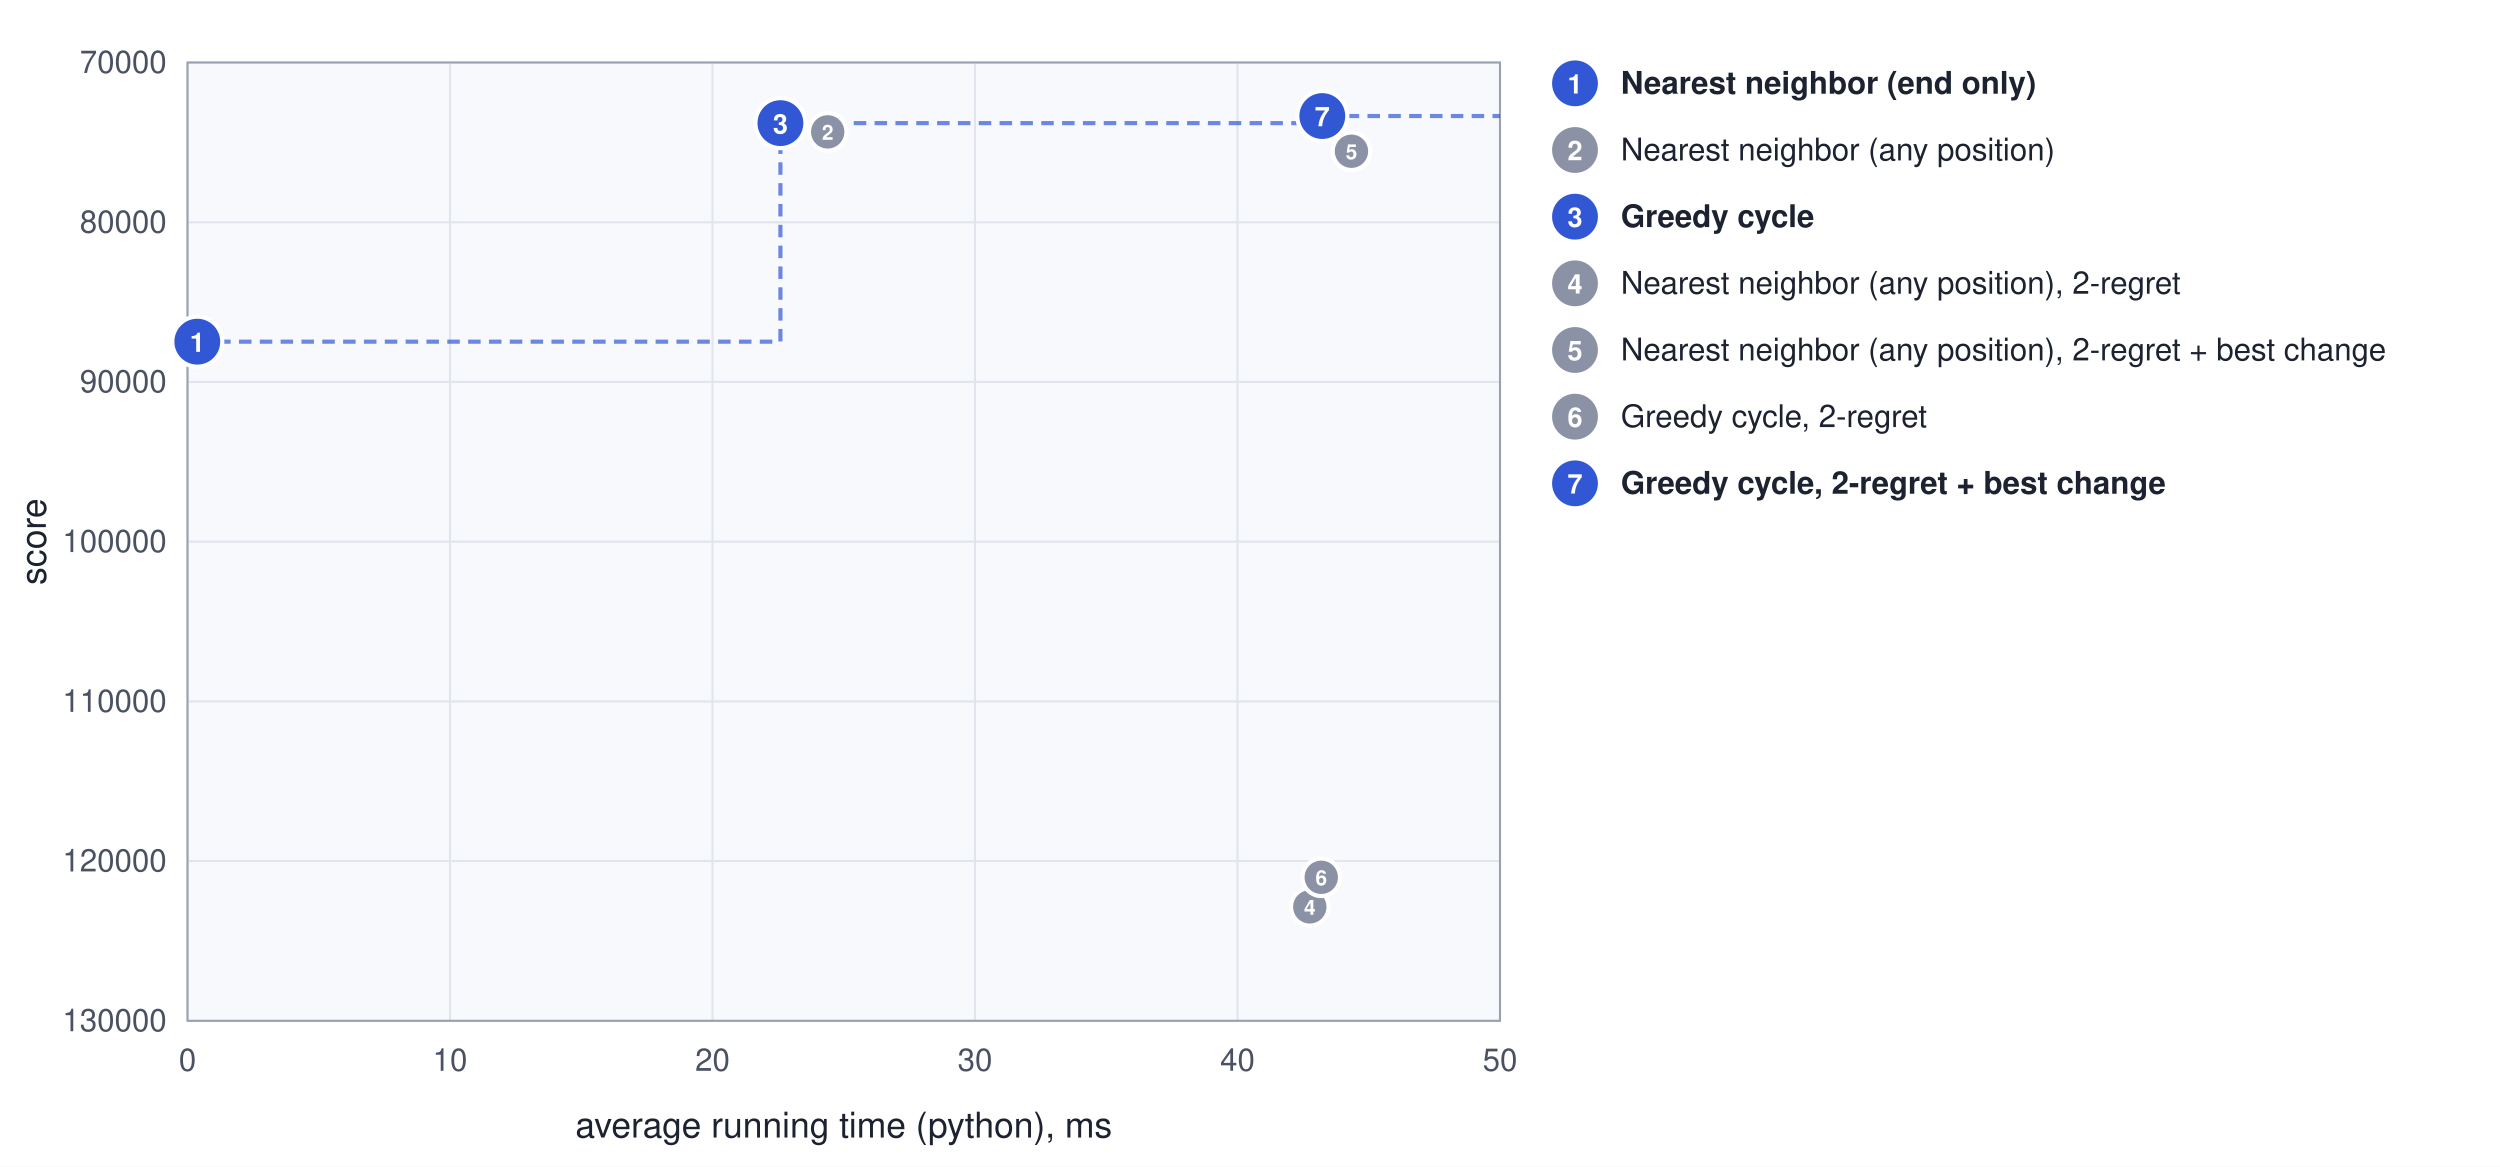
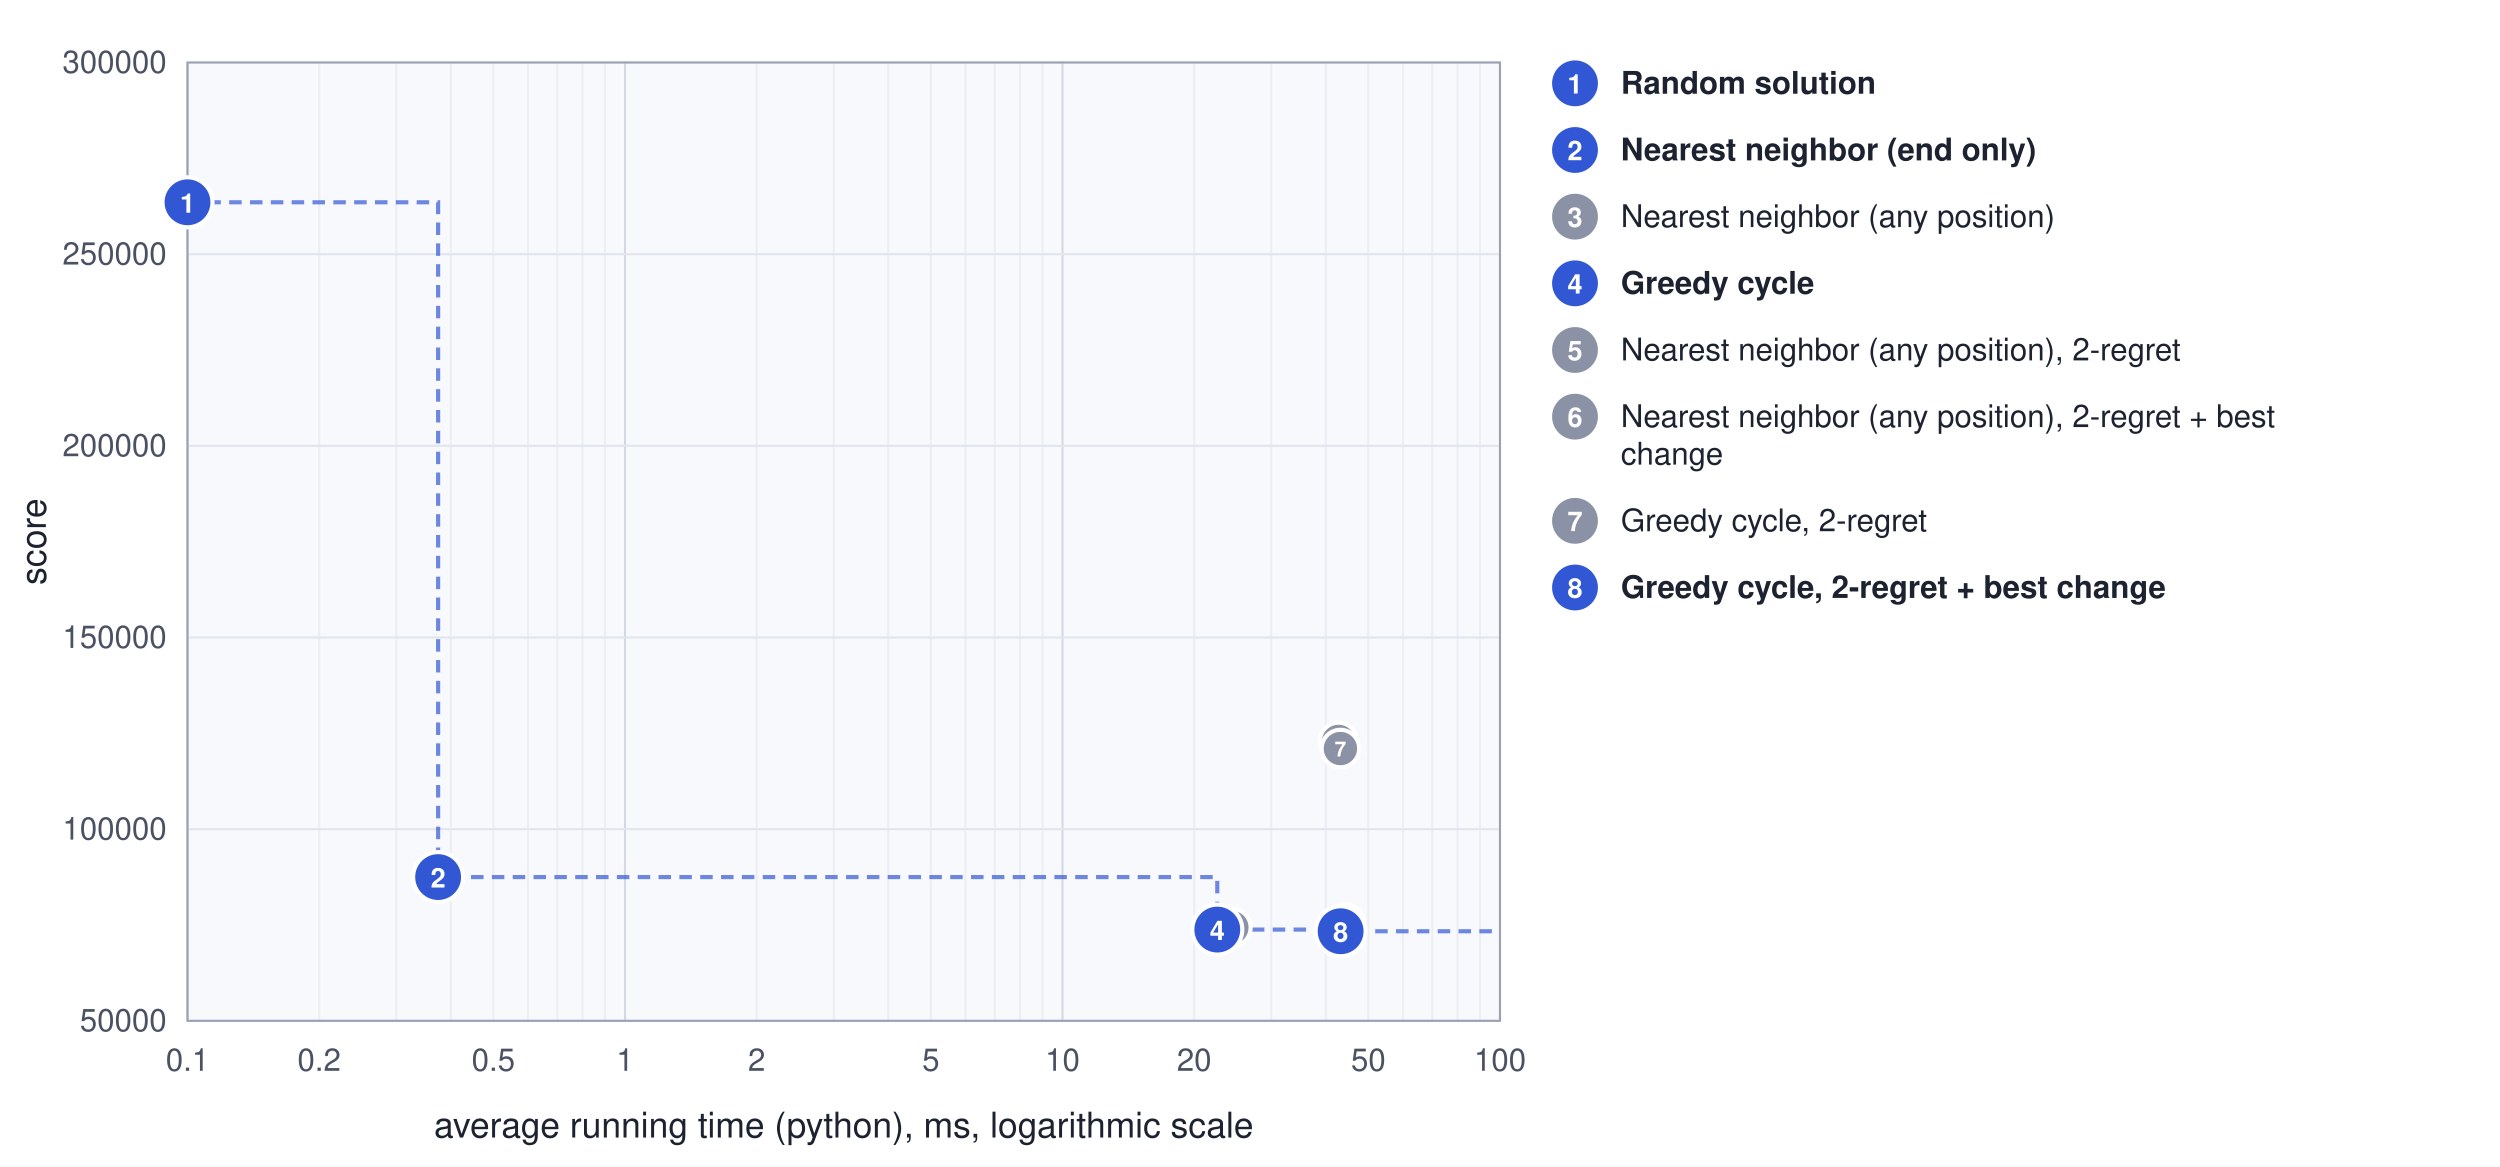
<svg xmlns="http://www.w3.org/2000/svg" viewBox="0 0 1200 560" width="1200" height="560" font-family="Helvetica, Arial, sans-serif" font-size="15">
  <rect width="1200" height="560" fill="#fff" />
  <rect x="90" y="30" width="630" height="460" fill="#f8f9fc" />
-   <line x1="90.0" y1="30" x2="90.0" y2="490" stroke="#e1e5ee" />
-   <text x="90.0" y="514" text-anchor="middle" fill="#4a5163">0</text>
-   <line x1="216.0" y1="30" x2="216.0" y2="490" stroke="#e1e5ee" />
-   <text x="216.0" y="514" text-anchor="middle" fill="#4a5163">10</text>
-   <line x1="342.0" y1="30" x2="342.0" y2="490" stroke="#e1e5ee" />
-   <text x="342.0" y="514" text-anchor="middle" fill="#4a5163">20</text>
-   <line x1="468.0" y1="30" x2="468.0" y2="490" stroke="#e1e5ee" />
-   <text x="468.0" y="514" text-anchor="middle" fill="#4a5163">30</text>
-   <line x1="594.0" y1="30" x2="594.0" y2="490" stroke="#e1e5ee" />
-   <text x="594.0" y="514" text-anchor="middle" fill="#4a5163">40</text>
-   <line x1="720.0" y1="30" x2="720.0" y2="490" stroke="#e1e5ee" />
-   <text x="720.0" y="514" text-anchor="middle" fill="#4a5163">50</text>
+   <line x1="90.0" y1="30" x2="90.0" y2="490" stroke="#d3d8e3" />
+   <text x="90.0" y="514" text-anchor="middle" fill="#4a5163">0.1</text>
+   <line x1="153.2" y1="30" x2="153.2" y2="490" stroke="#eceef4" />
+   <text x="153.2" y="514" text-anchor="middle" fill="#4a5163">0.2</text>
+   <line x1="190.2" y1="30" x2="190.2" y2="490" stroke="#eceef4" />
+   <line x1="216.4" y1="30" x2="216.4" y2="490" stroke="#eceef4" />
+   <line x1="236.8" y1="30" x2="236.8" y2="490" stroke="#eceef4" />
+   <text x="236.8" y="514" text-anchor="middle" fill="#4a5163">0.5</text>
+   <line x1="253.4" y1="30" x2="253.4" y2="490" stroke="#eceef4" />
+   <line x1="267.5" y1="30" x2="267.5" y2="490" stroke="#eceef4" />
+   <line x1="279.6" y1="30" x2="279.6" y2="490" stroke="#eceef4" />
+   <line x1="290.4" y1="30" x2="290.4" y2="490" stroke="#eceef4" />
+   <line x1="300.0" y1="30" x2="300.0" y2="490" stroke="#d3d8e3" />
+   <text x="300.0" y="514" text-anchor="middle" fill="#4a5163">1</text>
+   <line x1="363.2" y1="30" x2="363.2" y2="490" stroke="#eceef4" />
+   <text x="363.2" y="514" text-anchor="middle" fill="#4a5163">2</text>
+   <line x1="400.2" y1="30" x2="400.2" y2="490" stroke="#eceef4" />
+   <line x1="426.4" y1="30" x2="426.4" y2="490" stroke="#eceef4" />
+   <line x1="446.8" y1="30" x2="446.8" y2="490" stroke="#eceef4" />
+   <text x="446.8" y="514" text-anchor="middle" fill="#4a5163">5</text>
+   <line x1="463.4" y1="30" x2="463.4" y2="490" stroke="#eceef4" />
+   <line x1="477.5" y1="30" x2="477.5" y2="490" stroke="#eceef4" />
+   <line x1="489.6" y1="30" x2="489.6" y2="490" stroke="#eceef4" />
+   <line x1="500.4" y1="30" x2="500.4" y2="490" stroke="#eceef4" />
+   <line x1="510.0" y1="30" x2="510.0" y2="490" stroke="#d3d8e3" />
+   <text x="510.0" y="514" text-anchor="middle" fill="#4a5163">10</text>
+   <line x1="573.2" y1="30" x2="573.2" y2="490" stroke="#eceef4" />
+   <text x="573.2" y="514" text-anchor="middle" fill="#4a5163">20</text>
+   <line x1="610.2" y1="30" x2="610.2" y2="490" stroke="#eceef4" />
+   <line x1="636.4" y1="30" x2="636.4" y2="490" stroke="#eceef4" />
+   <line x1="656.8" y1="30" x2="656.8" y2="490" stroke="#eceef4" />
+   <text x="656.8" y="514" text-anchor="middle" fill="#4a5163">50</text>
+   <line x1="673.4" y1="30" x2="673.4" y2="490" stroke="#eceef4" />
+   <line x1="687.5" y1="30" x2="687.5" y2="490" stroke="#eceef4" />
+   <line x1="699.6" y1="30" x2="699.6" y2="490" stroke="#eceef4" />
+   <line x1="710.4" y1="30" x2="710.4" y2="490" stroke="#eceef4" />
+   <line x1="720.0" y1="30" x2="720.0" y2="490" stroke="#d3d8e3" />
+   <text x="720.0" y="514" text-anchor="middle" fill="#4a5163">100</text>
+   <line x1="90" y1="490.0" x2="720" y2="490.0" stroke="#e1e5ee" />
+   <text x="80" y="495.0" text-anchor="end" fill="#4a5163">50000</text>
+   <line x1="90" y1="398.0" x2="720" y2="398.0" stroke="#e1e5ee" />
+   <text x="80" y="403.0" text-anchor="end" fill="#4a5163">100000</text>
+   <line x1="90" y1="306.0" x2="720" y2="306.0" stroke="#e1e5ee" />
+   <text x="80" y="311.0" text-anchor="end" fill="#4a5163">150000</text>
+   <line x1="90" y1="214.0" x2="720" y2="214.0" stroke="#e1e5ee" />
+   <text x="80" y="219.0" text-anchor="end" fill="#4a5163">200000</text>
+   <line x1="90" y1="122.0" x2="720" y2="122.0" stroke="#e1e5ee" />
+   <text x="80" y="127.0" text-anchor="end" fill="#4a5163">250000</text>
  <line x1="90" y1="30.0" x2="720" y2="30.0" stroke="#e1e5ee" />
-   <text x="80" y="35.0" text-anchor="end" fill="#4a5163">70000</text>
-   <line x1="90" y1="106.7" x2="720" y2="106.7" stroke="#e1e5ee" />
-   <text x="80" y="111.7" text-anchor="end" fill="#4a5163">80000</text>
-   <line x1="90" y1="183.3" x2="720" y2="183.3" stroke="#e1e5ee" />
-   <text x="80" y="188.3" text-anchor="end" fill="#4a5163">90000</text>
-   <line x1="90" y1="260.0" x2="720" y2="260.0" stroke="#e1e5ee" />
-   <text x="80" y="265.0" text-anchor="end" fill="#4a5163">100000</text>
-   <line x1="90" y1="336.7" x2="720" y2="336.7" stroke="#e1e5ee" />
-   <text x="80" y="341.7" text-anchor="end" fill="#4a5163">110000</text>
-   <line x1="90" y1="413.3" x2="720" y2="413.3" stroke="#e1e5ee" />
-   <text x="80" y="418.3" text-anchor="end" fill="#4a5163">120000</text>
-   <line x1="90" y1="490.0" x2="720" y2="490.0" stroke="#e1e5ee" />
-   <text x="80" y="495.0" text-anchor="end" fill="#4a5163">130000</text>
+   <text x="80" y="35.0" text-anchor="end" fill="#4a5163">300000</text>
  <rect x="90" y="30" width="630" height="460" fill="none" stroke="#9aa1b3" />
-   <text x="405.0" y="546" text-anchor="middle" font-size="17" fill="#1c2230">average running time (python), ms</text>
+   <text x="405.0" y="546" text-anchor="middle" font-size="17" fill="#1c2230">average running time (python), ms, logarithmic scale</text>
  <text transform="translate(22,260.0) rotate(-90)" text-anchor="middle" font-size="17" fill="#1c2230">score</text>
-   <path d="M94.7,164.0H374.6V59.1H634.7V55.7H720" fill="none" stroke="#3157d5" stroke-width="2" stroke-dasharray="6 4" opacity=".7" />
+   <path d="M90.0,97.1H210.3V421.0H584.3V446.2H643.5V447.0H720" fill="none" stroke="#3157d5" stroke-width="2" stroke-dasharray="6 4" opacity=".7" />
  <circle cx="756.0" cy="40.0" r="12" fill="#3157d5" stroke="#fff" stroke-width="2" />
  <text x="756.0" y="44.9" text-anchor="middle" fill="#fff" font-size="13" font-weight="bold">1</text>
-   <text x="778" y="45" fill="#1c2230" font-weight="bold">Nearest neighbor (end only)</text>
-   <circle cx="756.0" cy="72.0" r="12" fill="#8b92a5" stroke="#fff" stroke-width="2" />
+   <text x="778" y="45" fill="#1c2230" font-weight="bold">
+     <tspan x="778" dy="0">Random solution</tspan>
+   </text>
+   <circle cx="756.0" cy="72.0" r="12" fill="#3157d5" stroke="#fff" stroke-width="2" />
  <text x="756.0" y="76.9" text-anchor="middle" fill="#fff" font-size="13" font-weight="bold">2</text>
-   <text x="778" y="77" fill="#1c2230">Nearest neighbor (any position)</text>
-   <circle cx="756.0" cy="104.0" r="12" fill="#3157d5" stroke="#fff" stroke-width="2" />
+   <text x="778" y="77" fill="#1c2230" font-weight="bold">
+     <tspan x="778" dy="0">Nearest neighbor (end only)</tspan>
+   </text>
+   <circle cx="756.0" cy="104.0" r="12" fill="#8b92a5" stroke="#fff" stroke-width="2" />
  <text x="756.0" y="108.9" text-anchor="middle" fill="#fff" font-size="13" font-weight="bold">3</text>
-   <text x="778" y="109" fill="#1c2230" font-weight="bold">Greedy cycle</text>
-   <circle cx="756.0" cy="136.0" r="12" fill="#8b92a5" stroke="#fff" stroke-width="2" />
+   <text x="778" y="109" fill="#1c2230">
+     <tspan x="778" dy="0">Nearest neighbor (any position)</tspan>
+   </text>
+   <circle cx="756.0" cy="136.0" r="12" fill="#3157d5" stroke="#fff" stroke-width="2" />
  <text x="756.0" y="140.9" text-anchor="middle" fill="#fff" font-size="13" font-weight="bold">4</text>
-   <text x="778" y="141" fill="#1c2230">Nearest neighbor (any position), 2-regret</text>
+   <text x="778" y="141" fill="#1c2230" font-weight="bold">
+     <tspan x="778" dy="0">Greedy cycle</tspan>
+   </text>
  <circle cx="756.0" cy="168.0" r="12" fill="#8b92a5" stroke="#fff" stroke-width="2" />
  <text x="756.0" y="172.9" text-anchor="middle" fill="#fff" font-size="13" font-weight="bold">5</text>
-   <text x="778" y="173" fill="#1c2230">Nearest neighbor (any position), 2-regret + best change</text>
+   <text x="778" y="173" fill="#1c2230">
+     <tspan x="778" dy="0">Nearest neighbor (any position), 2-regret</tspan>
+   </text>
  <circle cx="756.0" cy="200.0" r="12" fill="#8b92a5" stroke="#fff" stroke-width="2" />
  <text x="756.0" y="204.9" text-anchor="middle" fill="#fff" font-size="13" font-weight="bold">6</text>
-   <text x="778" y="205" fill="#1c2230">Greedy cycle, 2-regret</text>
-   <circle cx="756.0" cy="232.0" r="12" fill="#3157d5" stroke="#fff" stroke-width="2" />
-   <text x="756.0" y="236.9" text-anchor="middle" fill="#fff" font-size="13" font-weight="bold">7</text>
-   <text x="778" y="237" fill="#1c2230" font-weight="bold">Greedy cycle, 2-regret + best change</text>
-   <circle cx="397.3" cy="63.3" r="9" fill="#8b92a5" stroke="#fff" stroke-width="2" />
-   <text x="397.3" y="67.1" text-anchor="middle" fill="#fff" font-size="10" font-weight="bold">2</text>
-   <circle cx="628.7" cy="435.3" r="9" fill="#8b92a5" stroke="#fff" stroke-width="2" />
-   <text x="628.7" y="439.1" text-anchor="middle" fill="#fff" font-size="10" font-weight="bold">4</text>
-   <circle cx="648.7" cy="72.6" r="9" fill="#8b92a5" stroke="#fff" stroke-width="2" />
-   <text x="648.7" y="76.4" text-anchor="middle" fill="#fff" font-size="10" font-weight="bold">5</text>
-   <circle cx="634.2" cy="421.1" r="9" fill="#8b92a5" stroke="#fff" stroke-width="2" />
-   <text x="634.2" y="424.9" text-anchor="middle" fill="#fff" font-size="10" font-weight="bold">6</text>
-   <circle cx="94.7" cy="164.0" r="12" fill="#3157d5" stroke="#fff" stroke-width="2" />
-   <text x="94.7" y="168.9" text-anchor="middle" fill="#fff" font-size="13" font-weight="bold">1</text>
-   <circle cx="374.6" cy="59.1" r="12" fill="#3157d5" stroke="#fff" stroke-width="2" />
-   <text x="374.6" y="64.1" text-anchor="middle" fill="#fff" font-size="13" font-weight="bold">3</text>
-   <circle cx="634.7" cy="55.7" r="12" fill="#3157d5" stroke="#fff" stroke-width="2" />
-   <text x="634.7" y="60.6" text-anchor="middle" fill="#fff" font-size="13" font-weight="bold">7</text>
+   <text x="778" y="205" fill="#1c2230">
+     <tspan x="778" dy="0">Nearest neighbor (any position), 2-regret + best</tspan>
+     <tspan x="778" dy="18">change</tspan>
+   </text>
+   <circle cx="756.0" cy="250.0" r="12" fill="#8b92a5" stroke="#fff" stroke-width="2" />
+   <text x="756.0" y="254.9" text-anchor="middle" fill="#fff" font-size="13" font-weight="bold">7</text>
+   <text x="778" y="255" fill="#1c2230">
+     <tspan x="778" dy="0">Greedy cycle, 2-regret</tspan>
+   </text>
+   <circle cx="756.0" cy="282.0" r="12" fill="#3157d5" stroke="#fff" stroke-width="2" />
+   <text x="756.0" y="286.9" text-anchor="middle" fill="#fff" font-size="13" font-weight="bold">8</text>
+   <text x="778" y="287" fill="#1c2230" font-weight="bold">
+     <tspan x="778" dy="0">Greedy cycle, 2-regret + best change</tspan>
+   </text>
+   <circle cx="591.3" cy="445.2" r="9" fill="#8b92a5" stroke="#fff" stroke-width="2" />
+   <text x="591.3" y="449.0" text-anchor="middle" fill="#fff" font-size="10" font-weight="bold">3</text>
+   <circle cx="642.5" cy="355.9" r="9" fill="#8b92a5" stroke="#fff" stroke-width="2" />
+   <text x="642.5" y="359.7" text-anchor="middle" fill="#fff" font-size="10" font-weight="bold">5</text>
+   <circle cx="645.8" cy="443.0" r="9" fill="#8b92a5" stroke="#fff" stroke-width="2" />
+   <text x="645.8" y="446.8" text-anchor="middle" fill="#fff" font-size="10" font-weight="bold">6</text>
+   <circle cx="643.4" cy="359.3" r="9" fill="#8b92a5" stroke="#fff" stroke-width="2" />
+   <text x="643.4" y="363.1" text-anchor="middle" fill="#fff" font-size="10" font-weight="bold">7</text>
+   <circle cx="90.0" cy="97.1" r="12" fill="#3157d5" stroke="#fff" stroke-width="2" />
+   <text x="90.0" y="102.1" text-anchor="middle" fill="#fff" font-size="13" font-weight="bold">1</text>
+   <circle cx="210.3" cy="421.0" r="12" fill="#3157d5" stroke="#fff" stroke-width="2" />
+   <text x="210.3" y="426.0" text-anchor="middle" fill="#fff" font-size="13" font-weight="bold">2</text>
+   <circle cx="584.3" cy="446.2" r="12" fill="#3157d5" stroke="#fff" stroke-width="2" />
+   <text x="584.3" y="451.2" text-anchor="middle" fill="#fff" font-size="13" font-weight="bold">4</text>
+   <circle cx="643.5" cy="447.0" r="12" fill="#3157d5" stroke="#fff" stroke-width="2" />
+   <text x="643.5" y="452.0" text-anchor="middle" fill="#fff" font-size="13" font-weight="bold">8</text>
</svg>
